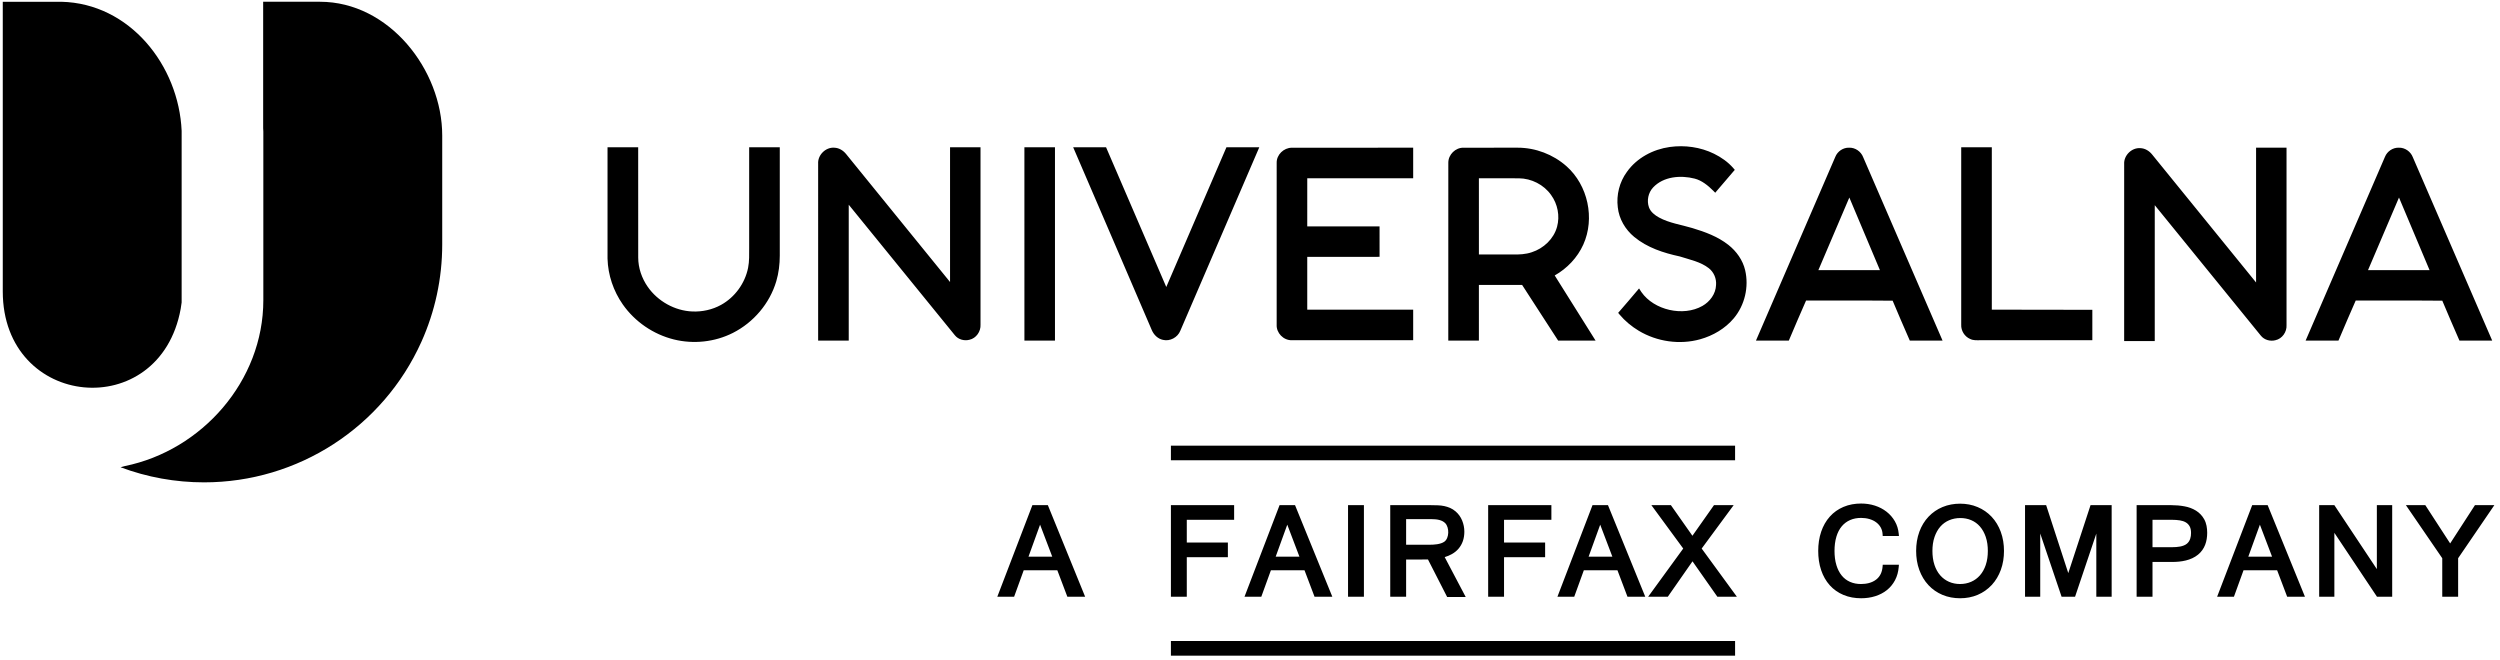
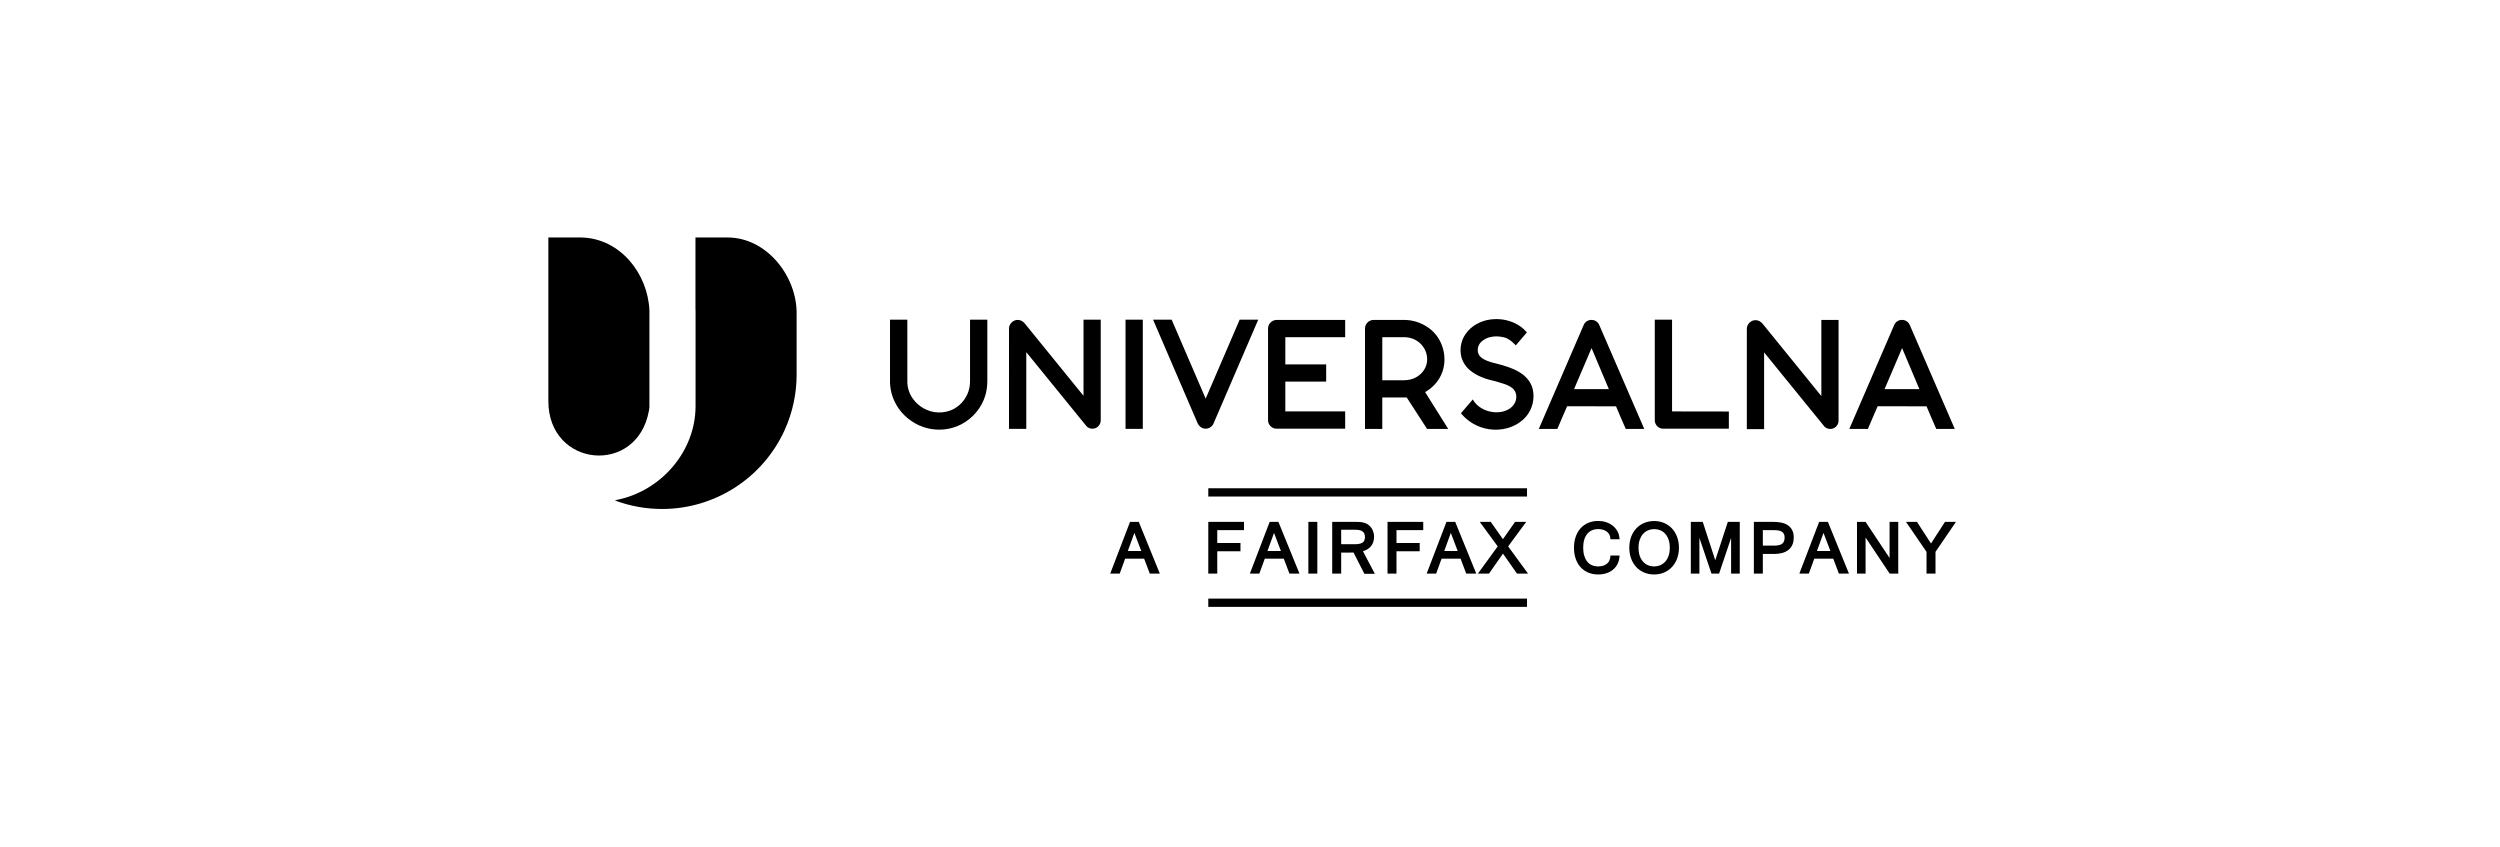
- <svg xmlns="http://www.w3.org/2000/svg" width="379" height="100" viewBox="0 0 379 100">
-   <path d="M253.14 22.283C255.405 21.968 257.789 22.295 259.848 23.307C260.938 23.843 261.973 24.564 262.771 25.488L262.995 25.751L262.768 26.012C261.939 26.959 261.124 27.925 260.31 28.887L260.029 29.219L259.723 28.91C258.943 28.129 257.995 27.353 256.907 27.076C254.787 26.537 252.181 26.739 250.608 28.423C249.872 29.21 249.621 30.419 249.983 31.433C250.234 32.134 250.88 32.631 251.512 32.975C253.063 33.823 254.889 34.071 256.567 34.577C258.494 35.159 260.419 35.863 262.017 37.12C263.249 38.09 264.208 39.434 264.567 40.971C265.156 43.491 264.509 46.267 262.844 48.252C261.534 49.815 259.7 50.885 257.75 51.432C254.643 52.302 251.198 51.8 248.437 50.145C247.372 49.507 246.327 48.647 245.531 47.691L245.313 47.429L245.538 47.171C246.415 46.173 247.275 45.154 248.133 44.139L248.481 43.727L248.836 44.276C250.751 47.026 255.178 48.037 258.092 46.376C259.217 45.736 260.111 44.552 260.153 43.207C260.235 42.246 259.823 41.261 259.063 40.665C257.803 39.675 256.126 39.354 254.651 38.876C252.185 38.345 249.717 37.545 247.747 35.916C246.392 34.797 245.441 33.181 245.256 31.431C245.022 29.551 245.514 27.588 246.634 26.065C248.13 23.942 250.597 22.639 253.14 22.283ZM370.252 45.585C365.877 45.539 361.502 45.588 357.127 45.561C356.265 47.49 355.445 49.452 354.613 51.393L354.511 51.635H349.531L349.772 51.077C353.699 41.973 357.629 32.87 361.559 23.778C361.897 22.934 362.76 22.362 363.655 22.39C364.581 22.355 365.455 22.972 365.784 23.833C369.714 32.917 373.649 41.993 377.577 51.077L377.818 51.635H372.852L372.748 51.395C371.913 49.464 371.057 47.529 370.252 45.585ZM342.021 42.822V22.39H346.638V49.276C346.702 50.318 345.982 51.358 344.952 51.578C344.168 51.78 343.276 51.539 342.758 50.901C337.396 44.299 332.029 37.702 326.661 31.104L326.66 51.701H322.022V51.302C322.022 42.49 322.02 33.68 322.024 24.88C321.944 23.571 323.162 22.359 324.476 22.459C325.188 22.483 325.822 22.876 326.26 23.419C331.508 29.89 336.764 36.356 342.021 42.822ZM301.959 46.943C306.906 46.953 311.852 46.953 316.8 46.967L317.198 46.968V51.577H316.798C311.269 51.582 305.739 51.582 300.21 51.578C299.668 51.578 299.168 51.629 298.67 51.384C297.822 51.02 297.276 50.125 297.32 49.218C297.322 40.384 297.317 31.555 297.32 22.721V22.321H301.959V46.943ZM286.925 45.585C282.551 45.539 278.174 45.588 273.8 45.561C272.938 47.49 272.119 49.452 271.287 51.393L271.185 51.635H266.203L266.444 51.077C270.373 41.974 274.302 32.87 278.233 23.778C278.571 22.934 279.426 22.362 280.323 22.39C281.262 22.355 282.128 22.972 282.458 23.833C286.388 32.917 290.323 41.993 294.251 51.077L294.492 51.635H289.526L289.422 51.395C288.587 49.464 287.728 47.529 286.925 45.585ZM241.891 51.637H236.217L230.753 43.196C228.75 43.197 226.201 43.196 224.199 43.197C224.19 45.877 224.202 48.557 224.2 51.237V51.637H219.56V51.237C219.563 42.377 219.566 33.516 219.565 24.656C219.565 23.431 220.653 22.367 221.868 22.393C224.61 22.384 227.351 22.389 230.093 22.39C232.786 22.392 235.459 23.41 237.474 25.195C240.733 28.084 241.819 33.104 240.029 37.077C239.137 39.055 237.575 40.696 235.693 41.759L241.891 51.637ZM198.18 27.024C198.177 29.458 198.179 31.889 198.179 34.322C201.699 34.326 205.22 34.319 208.74 34.326H209.14L209.143 38.928L208.755 38.939C208.693 38.941 208.632 38.939 208.582 38.937C205.114 38.936 201.645 38.936 198.179 38.937C198.177 41.605 198.177 44.274 198.179 46.942C203.398 46.943 208.619 46.945 213.838 46.942H214.238V51.578H213.838C207.834 51.58 201.83 51.58 195.835 51.577C194.567 51.608 193.473 50.467 193.543 49.218C193.541 41.034 193.536 32.858 193.544 24.682C193.519 23.448 194.625 22.397 195.844 22.395C201.842 22.389 207.841 22.393 213.838 22.39H214.238V27.022H213.838C208.619 27.026 203.4 27.021 198.18 27.024ZM176.807 43.51C179.81 36.528 182.82 29.549 185.824 22.566L185.928 22.324H190.908L190.669 22.881C186.769 31.977 182.835 41.06 178.934 50.145C178.529 51.159 177.362 51.783 176.303 51.523C175.528 51.363 174.922 50.763 174.615 50.049C170.737 40.986 166.821 31.939 162.932 22.881L162.693 22.324H167.678L167.782 22.566C170.785 29.551 173.805 36.526 176.807 43.51ZM159.934 22.724C159.944 32.227 159.937 41.731 159.934 51.234V51.633H155.301V51.234C155.293 41.731 155.297 32.227 155.299 22.724V22.324H159.934V22.724ZM144.027 42.754V22.324H148.646V49.208C148.708 50.25 147.988 51.291 146.959 51.511C146.174 51.712 145.282 51.472 144.765 50.834C139.402 44.231 134.035 37.634 128.668 31.036V51.633H124.03V51.234C124.028 42.422 124.028 33.612 124.031 24.812C123.949 23.505 125.169 22.292 126.482 22.392C127.195 22.416 127.827 22.807 128.268 23.351C133.517 29.822 138.771 36.289 144.027 42.754ZM96.748 22.724C96.753 28.163 96.743 33.601 96.753 39.04C96.756 40.626 97.292 42.185 98.197 43.483C99.724 45.672 102.293 47.113 104.966 47.221C106.468 47.283 107.993 46.95 109.311 46.221C111.407 45.063 112.938 42.952 113.409 40.607C113.61 39.604 113.574 38.563 113.574 37.546V22.324H118.214V38.751C118.214 40.061 118.055 41.377 117.684 42.636C116.687 46.008 114.239 48.883 111.106 50.469C108.365 51.855 105.128 52.2 102.152 51.459C99.049 50.689 96.254 48.776 94.42 46.16C92.996 44.129 92.169 41.696 92.101 39.205V22.324H96.748V22.724ZM358.99 40.954C362.1 40.956 365.211 40.954 368.323 40.954C366.78 37.284 365.235 33.614 363.687 29.945C362.111 33.611 360.555 37.284 358.99 40.954ZM275.664 40.954C278.774 40.956 281.885 40.954 284.997 40.954C283.452 37.284 281.909 33.614 280.359 29.945C278.784 33.611 277.229 37.284 275.664 40.954ZM224.2 27.024C224.198 30.877 224.196 34.728 224.202 38.581C225.915 38.579 227.631 38.579 229.352 38.579C230.31 38.598 231.296 38.556 232.217 38.239C234.01 37.663 235.552 36.215 236.052 34.376C236.497 32.741 236.145 30.926 235.141 29.553C234.043 27.994 232.156 27.044 230.252 27.031C228.236 27.017 226.217 27.026 224.2 27.024Z" />
-   <path fill-rule="evenodd" clip-rule="evenodd" d="M39.895 0.267V19.44C39.9 19.531 39.907 19.621 39.91 19.712L39.922 19.978L39.921 45.514C39.921 57.764 30.592 68.278 18.933 70.654C18.714 70.717 18.495 70.778 18.275 70.836C22.318 72.352 26.597 73.125 30.936 73.125C45.163 73.125 58.05 64.784 63.883 51.822C64.914 49.53 65.7 47.131 66.23 44.675C66.769 42.174 67.041 39.623 67.041 37.065L67.041 20.544C67.042 10.576 58.973 0.267 48.509 0.267H39.895Z" />
-   <path fill-rule="evenodd" clip-rule="evenodd" d="M27.537 45.848L27.538 19.853C27.111 9.926 19.676 0.5 9.29 0.269H0.42V44.179C0.42 62.013 24.214 64.239 27.393 46.822C27.453 46.499 27.5 46.174 27.537 45.848Z" />
-   <path d="M160.289 86.45H155.196L153.739 90.468H151.191L156.509 76.583H158.855L164.508 90.468H161.811L160.289 86.45ZM263.039 99.397V97.177H177.51V99.397H263.039ZM263.039 67.561V69.78H177.51V67.561H263.039ZM219.015 84.458L222.205 90.51H219.391L216.479 84.81C216.174 84.819 215.872 84.821 215.573 84.821H213.168V90.468H210.76V76.583H216.945C217.291 76.583 217.637 76.589 217.983 76.604C218.308 76.618 218.635 76.653 218.953 76.721C219.255 76.787 219.552 76.879 219.836 77.002C220.138 77.133 220.414 77.314 220.664 77.527C221.112 77.91 221.445 78.378 221.666 78.924C221.883 79.461 221.995 80.024 221.995 80.603C221.995 81.075 221.927 81.582 221.771 82.028C221.624 82.448 221.408 82.832 221.12 83.172C220.832 83.513 220.485 83.787 220.096 84.005C219.752 84.198 219.39 84.345 219.015 84.458ZM179.917 78.803V82.251H186.146V84.471H179.917V90.468H177.51V76.583H187.094V78.803H179.917ZM197.763 86.45H192.67L191.212 90.468H188.665L193.982 76.583H196.328L201.981 90.468H199.285L197.763 86.45ZM206.77 90.468H204.362V76.583H206.77V90.468ZM228.012 78.803V82.251H234.241V84.471H228.012V90.468H225.605V76.583H235.19V78.803H228.012ZM245.204 86.45H240.111L238.653 90.468H236.105L241.423 76.583H243.769L249.422 90.468H246.726L245.204 86.45ZM256.583 85.096L252.837 90.468H249.859L255.177 83.159L250.35 76.583H253.31L256.571 81.223L259.839 76.583H262.822L257.974 83.159L263.313 90.468H260.354L256.583 85.096ZM287.88 81.256H285.419L285.399 80.951C285.375 80.599 285.286 80.263 285.113 79.955C284.943 79.653 284.715 79.4 284.438 79.191C284.135 78.962 283.792 78.802 283.428 78.694C283.014 78.57 282.586 78.515 282.153 78.515C281.579 78.515 281.008 78.606 280.48 78.838C279.987 79.053 279.568 79.366 279.22 79.776C278.837 80.229 278.579 80.767 278.406 81.331C278.19 82.035 278.112 82.785 278.112 83.519C278.112 84.25 278.189 84.999 278.406 85.699C278.581 86.263 278.836 86.804 279.213 87.262C279.552 87.674 279.965 87.991 280.454 88.207C280.979 88.441 281.54 88.537 282.112 88.537C282.936 88.537 283.775 88.372 284.437 87.854C285.059 87.368 285.334 86.685 285.399 85.91L285.424 85.61H287.876L287.845 85.966C287.784 86.664 287.613 87.346 287.282 87.966C286.975 88.542 286.569 89.043 286.061 89.452C285.538 89.871 284.939 90.174 284.302 90.377C283.603 90.6 282.875 90.695 282.143 90.695C281.219 90.695 280.308 90.546 279.455 90.185C278.665 89.851 277.97 89.369 277.397 88.732C276.803 88.072 276.378 87.297 276.093 86.458C275.77 85.513 275.642 84.515 275.642 83.519C275.642 82.523 275.774 81.526 276.1 80.582C276.388 79.745 276.813 78.97 277.407 78.31C277.98 77.672 278.671 77.188 279.46 76.85C280.312 76.486 281.22 76.336 282.143 76.336C282.856 76.336 283.562 76.434 284.241 76.654C284.879 76.861 285.473 77.163 286.002 77.577C286.514 77.977 286.934 78.459 287.259 79.021C287.594 79.599 287.78 80.233 287.845 80.897L287.88 81.256ZM297.156 76.357C298.071 76.357 298.969 76.516 299.813 76.874C300.619 77.214 301.33 77.702 301.928 78.338C302.544 78.994 302.996 79.765 303.31 80.606C303.658 81.538 303.804 82.526 303.804 83.519C303.804 84.504 303.662 85.481 303.32 86.408C303.009 87.251 302.561 88.024 301.947 88.684C301.349 89.327 300.639 89.824 299.832 90.171C298.982 90.536 298.079 90.695 297.156 90.695C296.232 90.695 295.321 90.539 294.467 90.178C293.659 89.836 292.95 89.347 292.352 88.705C291.736 88.046 291.287 87.272 290.974 86.428C290.629 85.495 290.487 84.511 290.487 83.519C290.487 82.521 290.633 81.53 290.981 80.592C291.295 79.748 291.752 78.974 292.374 78.32C292.976 77.688 293.683 77.203 294.49 76.866C295.337 76.512 296.239 76.357 297.156 76.357ZM317.802 80.891L314.579 90.468H312.538L309.299 80.882V90.468H306.995V76.583H310.196L313.551 86.883L316.926 76.583H320.127V90.468H317.802V80.891ZM326.319 85.192V90.468H323.912V76.583H329.189C329.855 76.583 330.518 76.64 331.173 76.761C331.791 76.874 332.382 77.083 332.917 77.416C333.438 77.742 333.852 78.179 334.153 78.716C334.501 79.337 334.61 80.068 334.61 80.771C334.61 82.055 334.246 83.246 333.229 84.08C332.156 84.963 330.662 85.192 329.313 85.192H326.319ZM345.213 86.45H340.12L338.663 90.468H336.115L341.433 76.583H343.778L349.432 90.468H346.735L345.213 86.45ZM353.89 80.776V90.468H351.586V76.583H353.89L360.331 86.279V76.583H362.656V90.468H360.352L353.89 80.776ZM372.653 84.626V90.468H370.246V84.627L364.735 76.583H367.678L371.445 82.385L375.201 76.583H378.142L372.653 84.626ZM159.522 84.394L157.676 79.54L155.918 84.394H159.522ZM196.995 84.394L195.15 79.54L193.392 84.394H196.995ZM213.168 82.581H216.77C217.43 82.581 218.39 82.518 218.951 82.128C219.721 81.592 219.736 79.978 219.102 79.319C218.644 78.842 217.876 78.701 217.031 78.701H213.168V82.581ZM244.436 84.394L242.59 79.54L240.832 84.394H244.436ZM297.142 88.537C297.727 88.537 298.296 88.432 298.833 88.197C299.346 87.972 299.788 87.648 300.158 87.226C300.559 86.77 300.841 86.232 301.036 85.66C301.27 84.976 301.356 84.243 301.356 83.522C301.356 82.797 301.27 82.058 301.03 81.37C300.832 80.801 300.552 80.263 300.151 79.809C299.787 79.394 299.353 79.077 298.845 78.86C298.316 78.633 297.754 78.535 297.18 78.535C296.595 78.535 296.025 78.641 295.487 78.87C294.972 79.09 294.529 79.41 294.159 79.83C293.76 80.283 293.48 80.822 293.281 81.391C293.043 82.073 292.956 82.802 292.956 83.522C292.956 84.244 293.041 84.975 293.272 85.662C293.464 86.232 293.744 86.771 294.143 87.226C294.511 87.646 294.95 87.971 295.46 88.197C295.993 88.434 296.56 88.537 297.142 88.537ZM326.319 82.952H329.367C330.045 82.952 331.015 82.874 331.553 82.41C332.024 82.003 332.161 81.406 332.161 80.805C332.161 80.467 332.117 80.079 331.945 79.781C331.802 79.535 331.614 79.335 331.368 79.192C331.093 79.031 330.782 78.938 330.468 78.889C330.084 78.829 329.694 78.803 329.306 78.803H326.319V82.952ZM344.446 84.394L342.6 79.54L340.842 84.394H344.446Z" />
+ <svg xmlns="http://www.w3.org/2000/svg" width="579" height="196" viewBox="0 0 579 196">
+   <path d="M345.115 74.001C347.07 73.729 349.127 74.011 350.904 74.885C351.845 75.347 352.739 75.97 353.427 76.768L353.621 76.995L353.424 77.219C352.709 78.037 352.005 78.87 351.303 79.7L351.061 79.987L350.796 79.721C350.123 79.047 349.305 78.376 348.366 78.138C346.537 77.672 344.287 77.847 342.93 79.3C342.294 79.98 342.078 81.023 342.39 81.898C342.606 82.503 343.164 82.932 343.71 83.229C345.049 83.961 346.625 84.175 348.072 84.612C349.736 85.114 351.397 85.721 352.777 86.807C353.84 87.644 354.668 88.804 354.977 90.13C355.485 92.305 354.927 94.701 353.49 96.415C352.359 97.763 350.776 98.687 349.094 99.159C346.412 99.909 343.439 99.476 341.055 98.048C340.136 97.497 339.235 96.755 338.548 95.93L338.359 95.704L338.554 95.481C339.311 94.62 340.053 93.74 340.794 92.864L341.093 92.509L341.4 92.982C343.053 95.356 346.873 96.228 349.389 94.794C350.36 94.242 351.131 93.221 351.168 92.06C351.238 91.231 350.882 90.38 350.227 89.866C349.139 89.011 347.692 88.735 346.419 88.322C344.291 87.864 342.161 87.173 340.46 85.767C339.29 84.802 338.47 83.407 338.311 81.896C338.108 80.274 338.533 78.58 339.5 77.265C340.791 75.433 342.92 74.308 345.115 74.001ZM446.19 94.112C442.414 94.073 438.638 94.115 434.863 94.092C434.119 95.757 433.411 97.45 432.693 99.125L432.605 99.334H428.307L428.515 98.852C431.904 90.995 435.296 83.138 438.688 75.292C438.979 74.563 439.725 74.069 440.497 74.094C441.296 74.063 442.05 74.596 442.334 75.339C445.726 83.179 449.122 91.012 452.513 98.852L452.72 99.334H448.434L448.345 99.126C447.624 97.46 446.885 95.79 446.19 94.112ZM421.825 91.727V74.094H425.81V97.298C425.865 98.197 425.244 99.095 424.355 99.285C423.678 99.459 422.909 99.251 422.462 98.7C417.834 93.003 413.201 87.309 408.569 81.614L408.567 99.391H404.565V99.046C404.565 91.441 404.563 83.837 404.567 76.243C404.497 75.112 405.548 74.067 406.683 74.153C407.297 74.174 407.844 74.513 408.223 74.981C412.752 80.566 417.288 86.147 421.825 91.727ZM387.249 95.284C391.519 95.293 395.788 95.293 400.058 95.305L400.401 95.306V99.284H400.056C395.284 99.288 390.512 99.288 385.739 99.285C385.271 99.285 384.84 99.329 384.41 99.117C383.679 98.803 383.208 98.03 383.246 97.247C383.247 89.623 383.243 82.003 383.246 74.379V74.034H387.249V95.284ZM374.274 94.112C370.498 94.073 366.721 94.115 362.946 94.092C362.202 95.757 361.495 97.45 360.777 99.125L360.689 99.334H356.389L356.597 98.852C359.988 90.996 363.379 83.138 366.772 75.292C367.063 74.563 367.802 74.069 368.576 74.094C369.386 74.063 370.133 74.596 370.418 75.339C373.81 83.179 377.207 91.012 380.597 98.852L380.804 99.334H376.518L376.429 99.126C375.708 97.46 374.966 95.79 374.274 94.112ZM335.406 99.335H330.509L325.793 92.05C324.064 92.052 321.865 92.05 320.136 92.052C320.129 94.365 320.14 96.678 320.138 98.991V99.335H316.133V98.991C316.136 91.344 316.138 83.696 316.137 76.049C316.137 74.992 317.076 74.074 318.125 74.096C320.491 74.088 322.857 74.093 325.224 74.094C327.548 74.095 329.855 74.974 331.594 76.514C334.407 79.008 335.344 83.34 333.799 86.769C333.029 88.477 331.681 89.893 330.057 90.81L335.406 99.335ZM297.681 78.093C297.678 80.193 297.679 82.292 297.679 84.392C300.718 84.395 303.756 84.389 306.795 84.395H307.14L307.142 88.367L306.807 88.376C306.754 88.378 306.701 88.376 306.658 88.375C303.665 88.374 300.672 88.374 297.679 88.375C297.678 90.677 297.678 92.981 297.679 95.283C302.184 95.284 306.69 95.286 311.195 95.283H311.54V99.285H311.195C306.013 99.287 300.831 99.287 295.656 99.284C294.562 99.311 293.618 98.326 293.679 97.247C293.677 90.185 293.673 83.128 293.68 76.072C293.658 75.007 294.612 74.099 295.665 74.098C300.842 74.093 306.018 74.096 311.195 74.094H311.54V78.091H311.195C306.69 78.094 302.185 78.09 297.681 78.093ZM279.234 92.322C281.826 86.296 284.424 80.272 287.016 74.246L287.106 74.037H291.404L291.198 74.517C287.832 82.368 284.437 90.207 281.07 98.048C280.72 98.923 279.713 99.462 278.8 99.238C278.13 99.099 277.607 98.581 277.343 97.965C273.996 90.143 270.615 82.335 267.259 74.517L267.053 74.037H271.355L271.445 74.246C274.037 80.274 276.644 86.294 279.234 92.322ZM264.671 74.381C264.68 82.584 264.674 90.786 264.671 98.988V99.332H260.673V98.988C260.666 90.786 260.669 82.584 260.672 74.381V74.037H264.671V74.381ZM250.943 91.669V74.037H254.929V97.239C254.983 98.139 254.362 99.037 253.473 99.227C252.796 99.4 252.026 99.193 251.58 98.642C246.951 92.944 242.319 87.25 237.687 81.555V99.332H233.684V98.988C233.683 91.383 233.683 83.778 233.685 76.184C233.615 75.055 234.667 74.008 235.801 74.095C236.416 74.115 236.962 74.453 237.342 74.923C241.872 80.508 246.407 86.089 250.943 91.669ZM210.138 74.381C210.142 79.076 210.134 83.769 210.142 88.463C210.145 89.832 210.607 91.178 211.389 92.299C212.706 94.187 214.923 95.431 217.23 95.524C218.527 95.577 219.843 95.29 220.98 94.662C222.79 93.662 224.111 91.84 224.517 89.816C224.691 88.95 224.66 88.052 224.66 87.174V74.037H228.665V88.214C228.665 89.345 228.527 90.481 228.207 91.567C227.346 94.477 225.234 96.958 222.53 98.327C220.164 99.524 217.37 99.821 214.802 99.182C212.124 98.517 209.712 96.866 208.129 94.609C206.9 92.856 206.186 90.756 206.127 88.606V74.037H210.138V74.381ZM436.47 90.116C439.154 90.117 441.84 90.116 444.525 90.116C443.194 86.948 441.86 83.78 440.524 80.614C439.164 83.777 437.821 86.948 436.47 90.116ZM364.554 90.116C367.238 90.117 369.924 90.116 372.609 90.116C371.276 86.948 369.945 83.78 368.607 80.614C367.248 83.777 365.905 86.948 364.554 90.116ZM320.138 78.093C320.136 81.418 320.134 84.742 320.14 88.067C321.618 88.066 323.099 88.066 324.584 88.066C325.411 88.082 326.262 88.046 327.057 87.773C328.604 87.275 329.935 86.025 330.367 84.438C330.751 83.027 330.447 81.46 329.581 80.276C328.633 78.93 327.004 78.111 325.361 78.099C323.621 78.087 321.878 78.094 320.138 78.093Z" />
+   <path fill-rule="evenodd" clip-rule="evenodd" d="M161.07 55V71.548C161.074 71.626 161.08 71.704 161.082 71.783L161.092 72.012L161.092 94.051C161.092 104.624 153.04 113.698 142.977 115.748C142.789 115.803 142.6 115.856 142.41 115.906C145.899 117.214 149.593 117.881 153.337 117.881C165.616 117.881 176.738 110.682 181.773 99.495C182.662 97.517 183.341 95.447 183.798 93.327C184.264 91.169 184.498 88.967 184.498 86.759L184.498 72.501C184.499 63.897 177.535 55 168.504 55H161.07Z" />
+   <path fill-rule="evenodd" clip-rule="evenodd" d="M150.404 94.34L150.405 71.904C150.036 63.337 143.619 55.201 134.655 55.002H127V92.899C127 108.291 147.536 110.212 150.28 95.18C150.331 94.901 150.372 94.621 150.404 94.34Z" />
+   <path d="M264.978 129.381H260.583L259.325 132.85H257.126L261.715 120.866H263.74L268.619 132.85H266.292L264.978 129.381ZM353.658 140.556V138.64H279.84V140.556H353.658ZM353.658 113.079V114.994H279.84V113.079H353.658ZM315.662 127.663L318.415 132.886H315.987L313.474 127.966C313.211 127.974 312.949 127.976 312.691 127.976H310.616V132.85H308.538V120.866H313.876C314.174 120.866 314.473 120.871 314.772 120.884C315.052 120.896 315.334 120.926 315.609 120.985C315.87 121.042 316.126 121.121 316.371 121.227C316.631 121.34 316.869 121.496 317.086 121.681C317.472 122.011 317.76 122.415 317.95 122.887C318.137 123.35 318.234 123.836 318.234 124.335C318.234 124.742 318.175 125.181 318.041 125.565C317.914 125.928 317.728 126.259 317.479 126.553C317.231 126.847 316.931 127.084 316.595 127.272C316.298 127.438 315.986 127.565 315.662 127.663ZM281.918 122.782V125.758H287.294V127.674H281.918V132.85H279.84V120.866H288.113V122.782H281.918ZM297.32 129.381H292.925L291.666 132.85H289.469L294.057 120.866H296.082L300.96 132.85H298.634L297.32 129.381ZM305.094 132.85H303.016V120.866H305.094V132.85ZM323.428 122.782V125.758H328.803V127.674H323.428V132.85H321.35V120.866H329.622V122.782H323.428ZM338.265 129.381H333.87L332.611 132.85H330.413L335.002 120.866H337.027L341.906 132.85H339.579L338.265 129.381ZM348.086 128.213L344.853 132.85H342.283L346.872 126.541L342.707 120.866H345.262L348.076 124.87L350.896 120.866H353.471L349.286 126.541L353.895 132.85H351.341L348.086 128.213ZM375.097 124.899H372.973L372.956 124.635C372.936 124.332 372.859 124.042 372.709 123.776C372.562 123.515 372.366 123.297 372.127 123.117C371.865 122.919 371.569 122.781 371.255 122.688C370.897 122.581 370.528 122.533 370.155 122.533C369.659 122.533 369.167 122.612 368.71 122.812C368.285 122.998 367.923 123.268 367.623 123.622C367.293 124.012 367.07 124.477 366.921 124.963C366.735 125.571 366.667 126.218 366.667 126.852C366.667 127.483 366.734 128.129 366.921 128.734C367.072 129.22 367.292 129.687 367.617 130.082C367.91 130.438 368.267 130.712 368.688 130.898C369.141 131.1 369.625 131.182 370.12 131.182C370.83 131.182 371.555 131.04 372.126 130.593C372.663 130.173 372.9 129.585 372.956 128.915L372.978 128.657H375.094L375.067 128.964C375.015 129.567 374.867 130.155 374.582 130.69C374.317 131.187 373.966 131.62 373.527 131.972C373.076 132.334 372.559 132.596 372.009 132.771C371.406 132.963 370.777 133.045 370.146 133.045C369.349 133.045 368.562 132.916 367.826 132.605C367.144 132.317 366.545 131.901 366.05 131.351C365.537 130.781 365.171 130.112 364.924 129.389C364.646 128.573 364.535 127.711 364.535 126.852C364.535 125.993 364.649 125.132 364.931 124.317C365.179 123.595 365.546 122.926 366.058 122.356C366.553 121.806 367.149 121.388 367.83 121.096C368.565 120.782 369.349 120.653 370.146 120.653C370.761 120.653 371.371 120.737 371.957 120.927C372.507 121.106 373.02 121.367 373.477 121.723C373.919 122.069 374.281 122.484 374.562 122.97C374.851 123.469 375.011 124.016 375.067 124.589L375.097 124.899ZM383.103 120.67C383.893 120.67 384.668 120.808 385.397 121.117C386.092 121.411 386.705 121.832 387.222 122.381C387.754 122.947 388.143 123.612 388.414 124.337C388.715 125.142 388.841 125.995 388.841 126.852C388.841 127.702 388.719 128.546 388.424 129.345C388.155 130.072 387.768 130.74 387.238 131.31C386.722 131.865 386.109 132.294 385.413 132.593C384.679 132.908 383.9 133.045 383.103 133.045C382.306 133.045 381.519 132.911 380.783 132.599C380.085 132.304 379.473 131.882 378.957 131.328C378.425 130.759 378.038 130.091 377.768 129.363C377.47 128.558 377.347 127.708 377.347 126.852C377.347 125.991 377.473 125.135 377.774 124.326C378.045 123.597 378.439 122.929 378.976 122.365C379.496 121.819 380.106 121.401 380.802 121.11C381.533 120.804 382.312 120.67 383.103 120.67ZM400.922 124.584L398.141 132.85H396.379L393.584 124.576V132.85H391.595V120.866H394.358L397.254 129.755L400.166 120.866H402.929V132.85H400.922V124.584ZM408.273 128.296V132.85H406.195V120.866H410.75C411.324 120.866 411.897 120.915 412.462 121.019C412.995 121.117 413.506 121.297 413.967 121.585C414.417 121.866 414.774 122.243 415.034 122.706C415.334 123.242 415.429 123.873 415.429 124.48C415.429 125.589 415.114 126.616 414.237 127.336C413.31 128.098 412.021 128.296 410.857 128.296H408.273ZM424.58 129.381H420.184L418.926 132.85H416.728L421.317 120.866H423.342L428.221 132.85H425.894L424.58 129.381ZM432.068 124.485V132.85H430.08V120.866H432.068L437.627 129.234V120.866H439.635V132.85H437.646L432.068 124.485ZM448.263 127.808V132.85H446.185V127.808L441.428 120.866H443.968L447.22 125.874L450.461 120.866H453L448.263 127.808ZM264.316 127.607L262.723 123.418L261.205 127.607H264.316ZM296.658 127.607L295.065 123.418L293.548 127.607H296.658ZM310.616 126.042H313.725C314.294 126.042 315.123 125.988 315.607 125.651C316.272 125.189 316.284 123.796 315.738 123.227C315.342 122.815 314.68 122.693 313.95 122.693H310.616V126.042ZM337.602 127.607L336.009 123.418L334.492 127.607H337.602ZM383.091 131.182C383.596 131.182 384.088 131.092 384.55 130.889C384.994 130.695 385.375 130.415 385.694 130.051C386.04 129.658 386.284 129.194 386.452 128.7C386.654 128.109 386.728 127.477 386.728 126.855C386.728 126.229 386.654 125.591 386.447 124.997C386.276 124.506 386.034 124.042 385.688 123.65C385.374 123.292 385 123.018 384.561 122.831C384.104 122.635 383.619 122.551 383.124 122.551C382.619 122.551 382.127 122.642 381.663 122.84C381.218 123.029 380.836 123.306 380.517 123.668C380.173 124.059 379.93 124.524 379.759 125.015C379.554 125.604 379.478 126.233 379.478 126.855C379.478 127.477 379.552 128.109 379.751 128.701C379.917 129.194 380.159 129.659 380.503 130.051C380.821 130.414 381.199 130.694 381.639 130.89C382.099 131.094 382.589 131.182 383.091 131.182ZM408.273 126.362H410.904C411.488 126.362 412.325 126.296 412.79 125.895C413.197 125.544 413.315 125.028 413.315 124.51C413.315 124.218 413.277 123.883 413.128 123.626C413.005 123.414 412.843 123.241 412.63 123.117C412.393 122.979 412.125 122.898 411.854 122.856C411.523 122.804 411.186 122.782 410.851 122.782H408.273V126.362ZM423.917 127.607L422.325 123.418L420.807 127.607H423.917Z" />
</svg>
